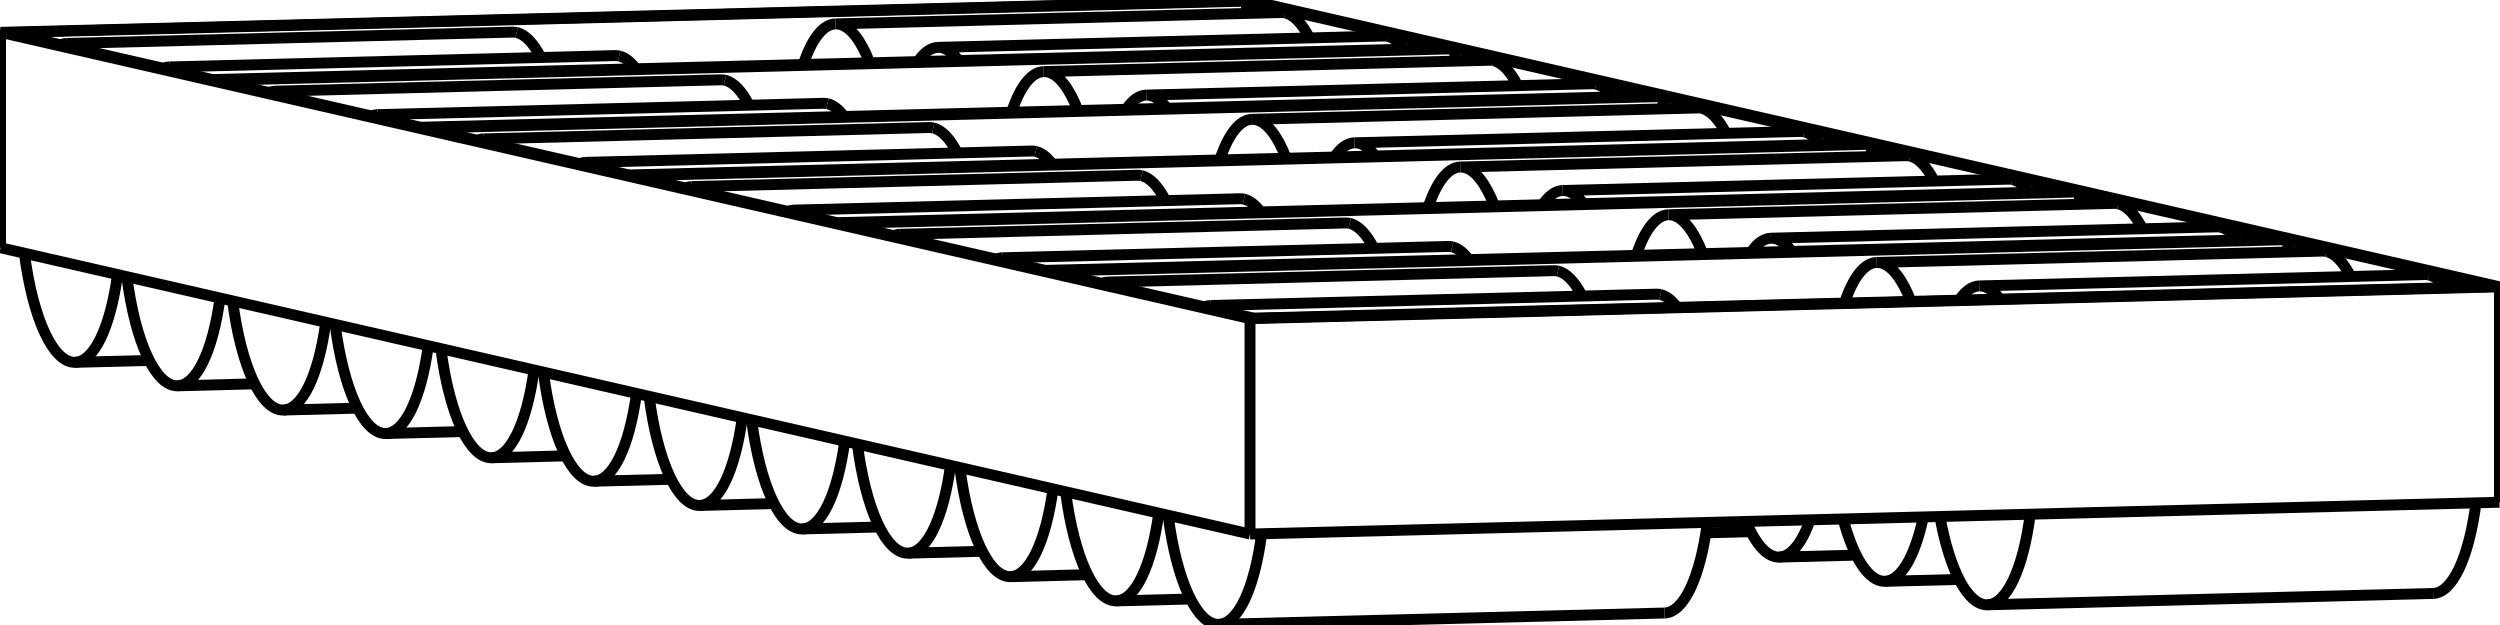
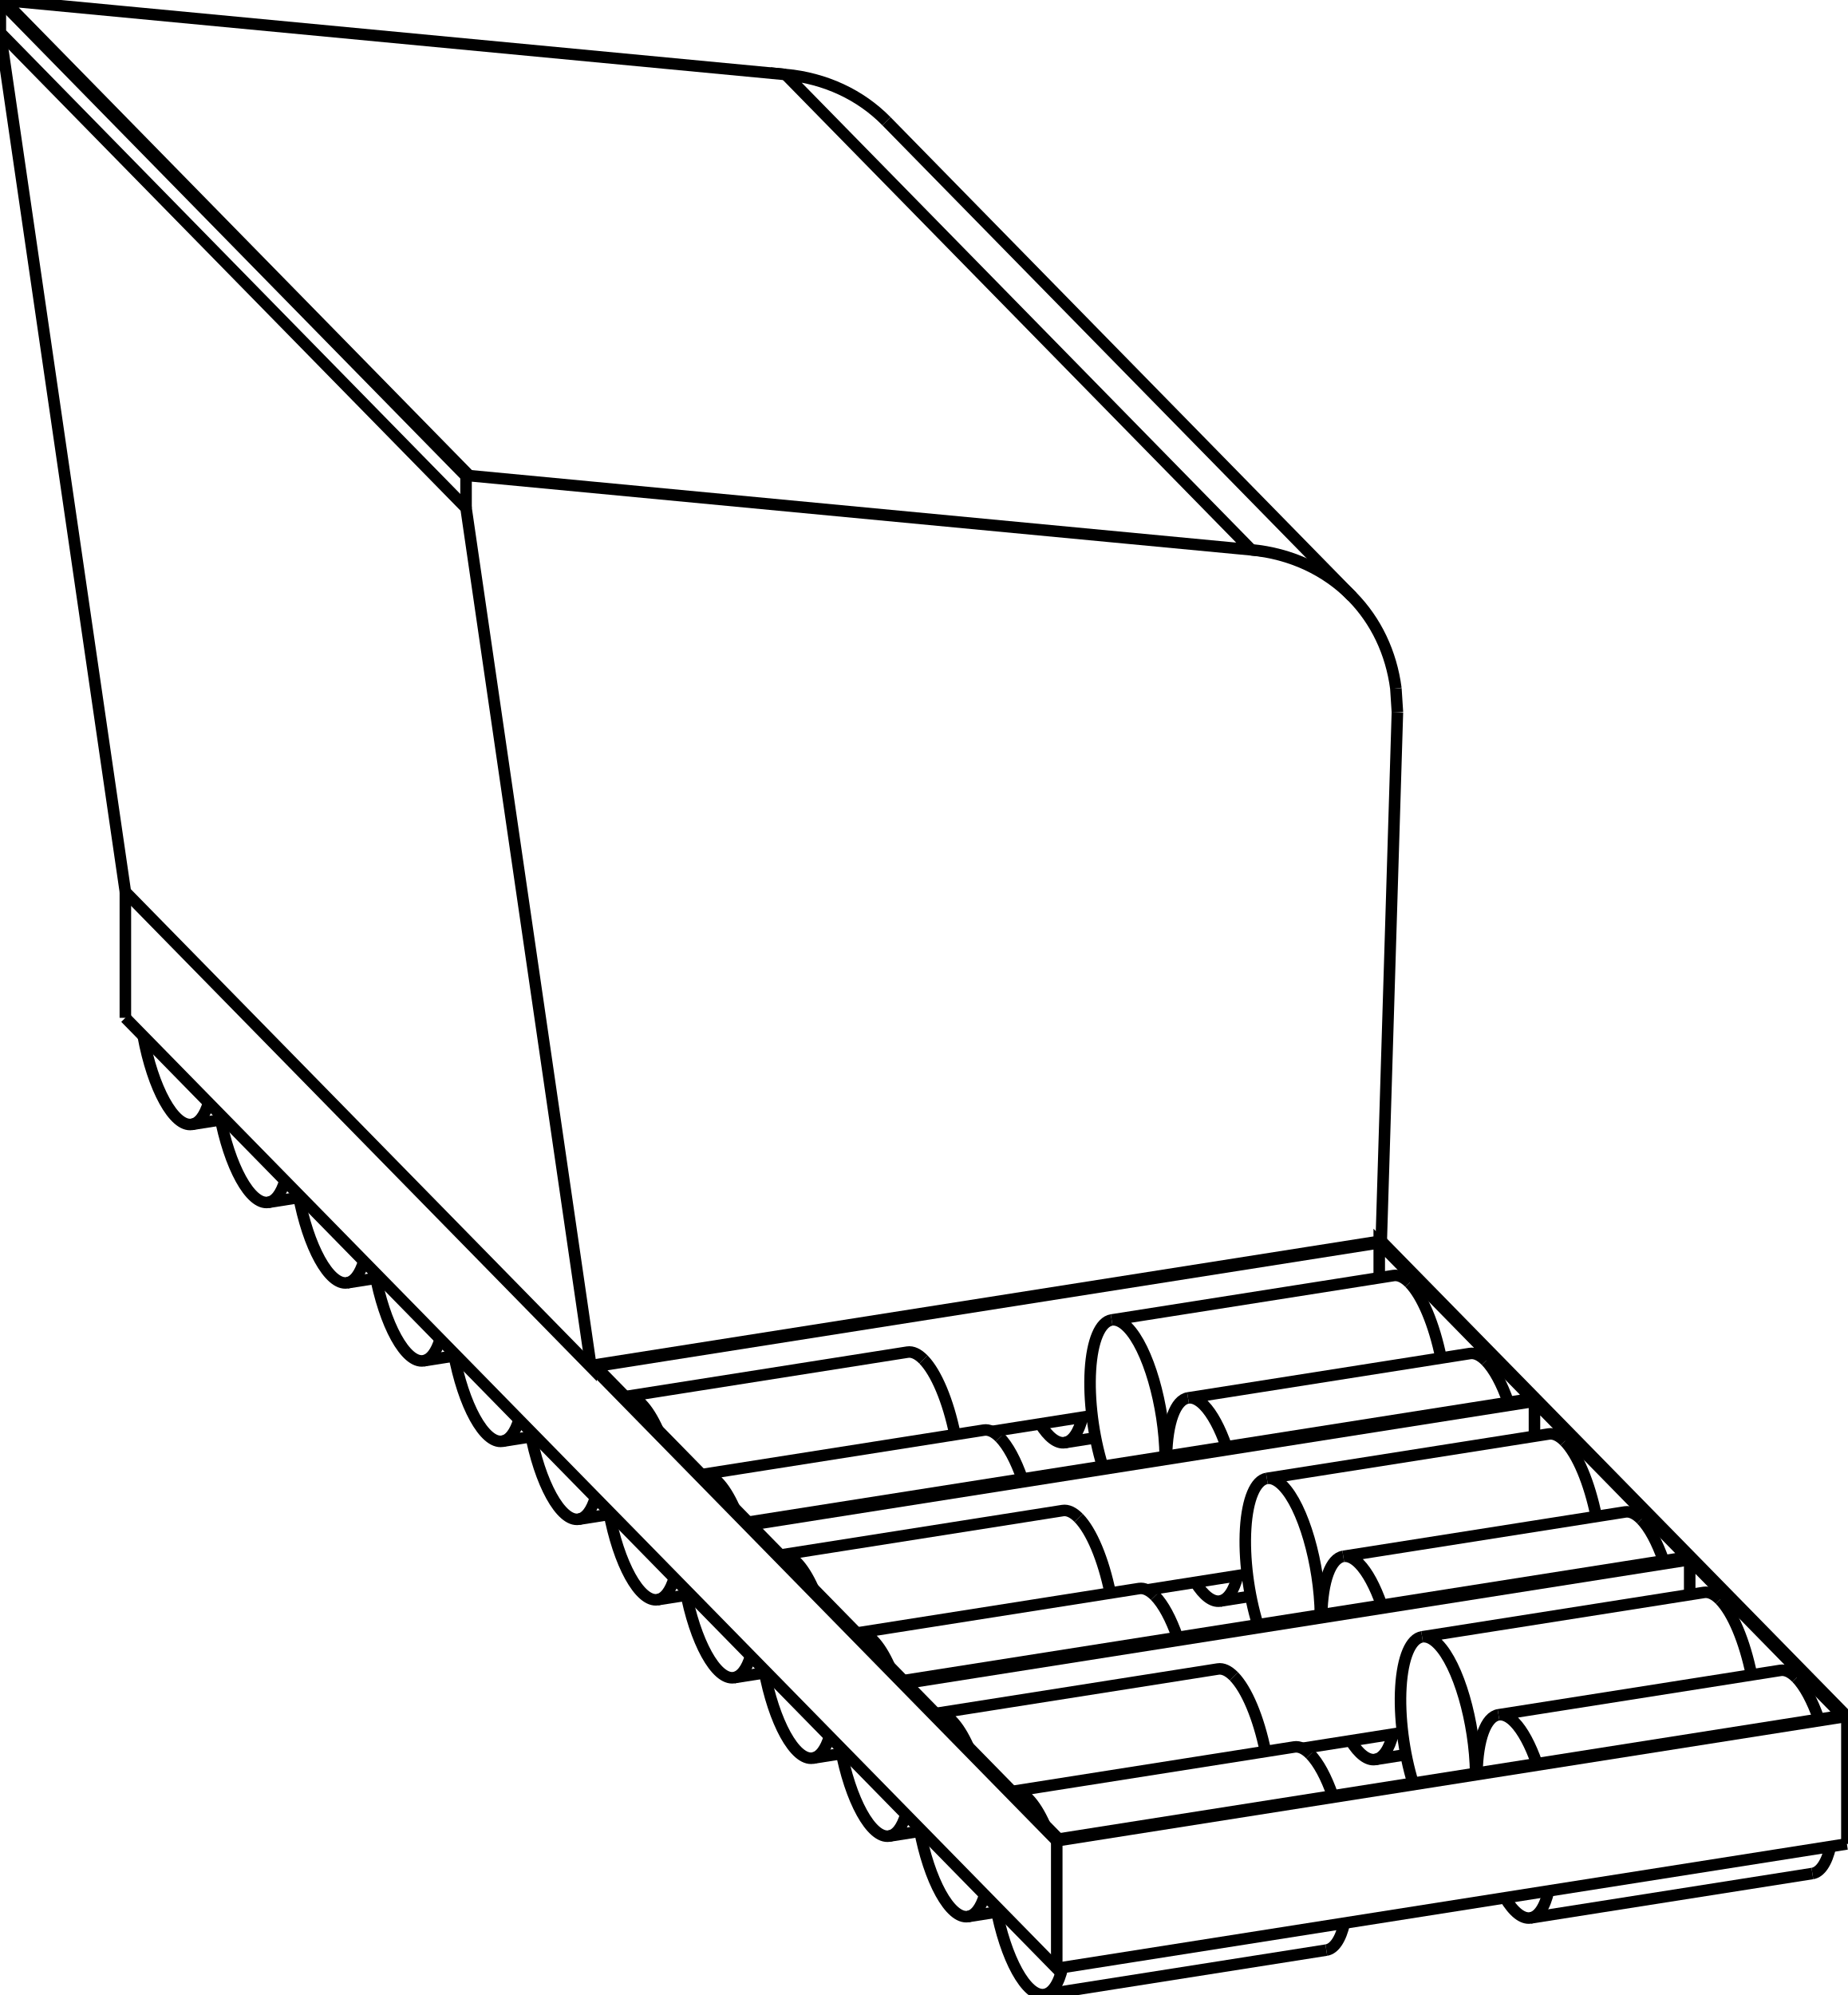
- <svg xmlns="http://www.w3.org/2000/svg" version="1.1" viewBox="-2314.295 -589.596 4628.589 1156.983" fill="none" stroke="black" stroke-width="0.6%" vector-effect="non-scaling-stroke">
-   <path d="M -0.032 -588.596 L 2313.295 -58.574 L 2313.295 340.258" />
-   <path d="M -2313.295 -529.703 L -2313.295 -130.871" />
-   <path d="M -0.032 -588.596 L -2313.295 -529.703 L 0.032 0.319 L 2313.295 -58.574" />
-   <path d="M -2300.645 -529.22 L -1921.416 -442.332 L 372.874 -500.742 L -6.356 -587.63 L -2300.645 -529.22 Z" />
-   <path d="M -1535.861 -353.995 L 758.428 -412.405 L 379.198 -499.293 L 379.198 -476.405" />
-   <path d="M -1915.091 -440.883 L -1535.861 -353.995" />
-   <path d="M 379.198 -499.293 L -1915.091 -440.883" />
-   <path d="M -1150.307 -265.658 L 1143.982 -324.068 L 764.753 -410.956 L 764.753 -388.068" />
-   <path d="M -1529.537 -352.546 L -1150.307 -265.658" />
-   <path d="M 764.753 -410.956 L -1529.537 -352.546" />
-   <path d="M -764.753 -177.321 L 1529.537 -235.731 L 1150.307 -322.619 L 1150.307 -299.732" />
-   <path d="M -1143.982 -264.209 L -764.753 -177.321" />
-   <path d="M 1150.307 -322.619 L -1143.982 -264.209" />
-   <path d="M -379.198 -88.984 L 1915.091 -147.394 L 1535.861 -234.282 L 1535.861 -211.395" />
-   <path d="M -758.428 -175.872 L -379.198 -88.984" />
-   <path d="M 1535.861 -234.282 L -758.428 -175.872" />
-   <path d="M 6.356 -0.647 L 2300.645 -59.057 L 1921.416 -145.945 L 1921.416 -123.058" />
-   <path d="M -372.874 -87.535 L 6.356 -0.647" />
-   <path d="M 1921.416 -145.945 L -372.874 -87.535" />
-   <path d="M 0.032 399.151 L -2313.295 -130.871" />
-   <path d="M 0.032 399.151 L 2313.295 340.258" />
-   <path d="M 0.032 0.319 L 0.032 399.151" />
-   <path d="M -6.356 -587.63 L -6.356 -564.742" />
-   <path d="M -1167.873 -485.91 A 295.275 93.104 88.542 0 0 -1175.388 -486.677 L -2000.693 -465.666 A 295.275 93.104 268.542 0 1 -1993.178 -464.899 A 295.275 93.104 268.542 0 1 -1974.231 -454.433" />
-   <path d="M -1137.018 -462.302 A 295.275 93.104 88.542 0 0 -1167.873 -485.91" />
-   <path d="M -1906.948 -37.77 A 295.275 93.104 268.542 0 1 -1985.663 124.693 A 295.275 93.104 268.542 0 1 -2079.408 -77.284" />
-   <path d="M -2012.126 -463.115 A 295.275 93.104 268.542 0 1 -2000.693 -465.666" />
-   <path d="M -1357.615 -529.383 A 295.275 93.104 88.542 0 0 -1365.13 -530.15 L -2190.434 -509.138 A 295.275 93.104 268.542 0 1 -2182.919 -508.372 A 295.275 93.104 268.542 0 1 -2163.972 -497.906" />
-   <path d="M -1312.894 -483.176 A 295.275 93.104 88.542 0 0 -1357.615 -529.383" />
-   <path d="M -2096.689 -81.243 A 295.275 93.104 268.542 0 1 -2175.405 81.22 A 295.275 93.104 268.542 0 1 -2269.15 -120.757" />
-   <path d="M -2201.867 -506.588 A 295.275 93.104 268.542 0 1 -2190.434 -509.138" />
-   <path d="M 255.148 -522.138 A 295.275 93.104 88.542 0 0 247.633 -522.905 L -577.672 -501.894 A 295.275 93.104 268.542 0 1 -570.157 -501.127 A 295.275 93.104 268.542 0 1 -539.301 -477.519" />
-   <path d="M 286.004 -498.53 A 295.275 93.104 88.542 0 0 255.148 -522.138" />
-   <path d="M -614.753 -475.598 A 295.275 93.104 268.542 0 1 -577.672 -501.894" />
-   <path d="M 65.406 -565.611 A 295.275 93.104 88.542 0 0 57.891 -566.378 L -767.413 -545.367 A 295.275 93.104 268.542 0 1 -759.898 -544.6 A 295.275 93.104 268.542 0 1 -704.044 -473.325" />
-   <path d="M 110.127 -519.404 A 295.275 93.104 88.542 0 0 65.406 -565.611" />
-   <path d="M -827.035 -470.194 A 295.275 93.104 268.542 0 1 -767.413 -545.367" />
-   <path d="M -782.319 -397.573 A 295.275 93.104 88.542 0 0 -789.834 -398.34 L -1615.139 -377.329 A 295.275 93.104 268.542 0 1 -1607.624 -376.562 A 295.275 93.104 268.542 0 1 -1588.676 -366.096" />
-   <path d="M -751.463 -373.965 A 295.275 93.104 88.542 0 0 -782.319 -397.573" />
-   <path d="M -1521.394 50.567 A 295.275 93.104 268.542 0 1 -1600.109 213.03 A 295.275 93.104 268.542 0 1 -1693.854 11.053" />
-   <path d="M -1626.571 -374.778 A 295.275 93.104 268.542 0 1 -1615.139 -377.329" />
-   <path d="M -972.06 -441.046 A 295.275 93.104 88.542 0 0 -979.575 -441.813 L -1804.88 -420.801 A 295.275 93.104 268.542 0 1 -1797.365 -420.035 A 295.275 93.104 268.542 0 1 -1778.418 -409.569" />
-   <path d="M -927.34 -394.839 A 295.275 93.104 88.542 0 0 -972.06 -441.046" />
-   <path d="M -1711.135 7.094 A 295.275 93.104 268.542 0 1 -1789.85 169.557 A 295.275 93.104 268.542 0 1 -1883.595 -32.42" />
-   <path d="M -1816.312 -418.251 A 295.275 93.104 268.542 0 1 -1804.88 -420.801" />
-   <path d="M 640.702 -433.801 A 295.275 93.104 88.542 0 0 633.187 -434.568 L -192.118 -413.557 A 295.275 93.104 268.542 0 1 -184.603 -412.79 A 295.275 93.104 268.542 0 1 -153.747 -389.182" />
-   <path d="M 671.558 -410.193 A 295.275 93.104 88.542 0 0 640.702 -433.801" />
-   <path d="M -229.198 -387.261 A 295.275 93.104 268.542 0 1 -192.118 -413.557" />
-   <path d="M 450.961 -477.274 A 295.275 93.104 88.542 0 0 443.446 -478.041 L -381.859 -457.03 A 295.275 93.104 268.542 0 1 -374.344 -456.263 A 295.275 93.104 268.542 0 1 -318.49 -384.988" />
-   <path d="M 495.681 -431.067 A 295.275 93.104 88.542 0 0 450.961 -477.274" />
-   <path d="M -441.48 -381.857 A 295.275 93.104 268.542 0 1 -381.859 -457.03" />
-   <path d="M -396.765 -309.236 A 295.275 93.104 88.542 0 0 -404.28 -310.003 L -1229.584 -288.992 A 295.275 93.104 268.542 0 1 -1222.069 -288.225 A 295.275 93.104 268.542 0 1 -1203.122 -277.759" />
-   <path d="M -365.909 -285.628 A 295.275 93.104 88.542 0 0 -396.765 -309.236" />
-   <path d="M -1135.839 138.904 A 295.275 93.104 268.542 0 1 -1214.555 301.367 A 295.275 93.104 268.542 0 1 -1308.3 99.39" />
-   <path d="M -1241.017 -286.441 A 295.275 93.104 268.542 0 1 -1229.584 -288.992" />
-   <path d="M -586.506 -352.709 A 295.275 93.104 88.542 0 0 -594.021 -353.476 L -1419.326 -332.464 A 295.275 93.104 268.542 0 1 -1411.811 -331.698 A 295.275 93.104 268.542 0 1 -1392.863 -321.232" />
-   <path d="M -541.786 -306.502 A 295.275 93.104 88.542 0 0 -586.506 -352.709" />
-   <path d="M -1325.581 95.431 A 295.275 93.104 268.542 0 1 -1404.296 257.894 A 295.275 93.104 268.542 0 1 -1498.041 55.917" />
-   <path d="M -1430.758 -329.914 A 295.275 93.104 268.542 0 1 -1419.326 -332.464" />
-   <path d="M 1026.256 -345.464 A 295.275 93.104 88.542 0 0 1018.741 -346.231 L 193.437 -325.22 A 295.275 93.104 268.542 0 1 200.952 -324.453 A 295.275 93.104 268.542 0 1 231.807 -300.845" />
-   <path d="M 1057.112 -321.856 A 295.275 93.104 88.542 0 0 1026.256 -345.464" />
-   <path d="M 156.356 -298.924 A 295.275 93.104 268.542 0 1 193.437 -325.22" />
-   <path d="M 836.515 -388.937 A 295.275 93.104 88.542 0 0 829 -389.704 L 3.695 -368.693 A 295.275 93.104 268.542 0 1 11.21 -367.926 A 295.275 93.104 268.542 0 1 67.065 -296.651" />
-   <path d="M 881.235 -342.731 A 295.275 93.104 88.542 0 0 836.515 -388.937" />
-   <path d="M -55.926 -293.52 A 295.275 93.104 268.542 0 1 3.695 -368.693" />
-   <path d="M -11.21 -220.899 A 295.275 93.104 88.542 0 0 -18.725 -221.666 L -844.03 -200.655 A 295.275 93.104 268.542 0 1 -836.515 -199.888 A 295.275 93.104 268.542 0 1 -817.568 -189.422" />
-   <path d="M 19.646 -197.291 A 295.275 93.104 88.542 0 0 -11.21 -220.899" />
-   <path d="M -750.285 227.241 A 295.275 93.104 268.542 0 1 -829 389.704 A 295.275 93.104 268.542 0 1 -922.745 187.727" />
-   <path d="M -855.462 -198.104 A 295.275 93.104 268.542 0 1 -844.03 -200.655" />
-   <path d="M -200.952 -264.372 A 295.275 93.104 88.542 0 0 -208.467 -265.139 L -1033.771 -244.127 A 295.275 93.104 268.542 0 1 -1026.256 -243.361 A 295.275 93.104 268.542 0 1 -1007.309 -232.895" />
-   <path d="M -156.231 -218.165 A 295.275 93.104 88.542 0 0 -200.952 -264.372" />
-   <path d="M -940.026 183.768 A 295.275 93.104 268.542 0 1 -1018.741 346.231 A 295.275 93.104 268.542 0 1 -1112.487 144.254" />
-   <path d="M -1045.204 -241.577 A 295.275 93.104 268.542 0 1 -1033.771 -244.127" />
-   <path d="M 1411.811 -257.127 A 295.275 93.104 88.542 0 0 1404.296 -257.894 L 578.991 -236.883 A 295.275 93.104 268.542 0 1 586.506 -236.116 A 295.275 93.104 268.542 0 1 617.362 -212.508" />
-   <path d="M 1442.667 -233.519 A 295.275 93.104 88.542 0 0 1411.811 -257.127" />
-   <path d="M 541.91 -210.587 A 295.275 93.104 268.542 0 1 578.991 -236.883" />
-   <path d="M 1222.069 -300.6 A 295.275 93.104 88.542 0 0 1214.555 -301.367 L 389.25 -280.356 A 295.275 93.104 268.542 0 1 396.765 -279.589 A 295.275 93.104 268.542 0 1 452.619 -208.314" />
-   <path d="M 1266.79 -254.394 A 295.275 93.104 88.542 0 0 1222.069 -300.6" />
-   <path d="M 329.628 -205.183 A 295.275 93.104 268.542 0 1 389.25 -280.356" />
-   <path d="M 374.344 -132.562 A 295.275 93.104 88.542 0 0 366.829 -133.329 L -458.476 -112.318 A 295.275 93.104 268.542 0 1 -450.961 -111.551 A 295.275 93.104 268.542 0 1 -432.013 -101.085" />
-   <path d="M 405.2 -108.954 A 295.275 93.104 88.542 0 0 374.344 -132.562" />
-   <path d="M -364.731 315.578 A 295.275 93.104 268.542 0 1 -443.446 478.041 A 295.275 93.104 268.542 0 1 -537.191 276.064" />
-   <path d="M -469.908 -109.767 A 295.275 93.104 268.542 0 1 -458.476 -112.318" />
-   <path d="M 184.603 -176.035 A 295.275 93.104 88.542 0 0 177.088 -176.802 L -648.217 -155.79 A 295.275 93.104 268.542 0 1 -640.702 -155.024 A 295.275 93.104 268.542 0 1 -621.755 -144.558" />
-   <path d="M 229.323 -129.828 A 295.275 93.104 88.542 0 0 184.603 -176.035" />
-   <path d="M -554.472 272.105 A 295.275 93.104 268.542 0 1 -633.187 434.568 A 295.275 93.104 268.542 0 1 -726.932 232.591" />
-   <path d="M -659.649 -153.24 A 295.275 93.104 268.542 0 1 -648.217 -155.79" />
-   <path d="M 1797.365 -168.79 A 295.275 93.104 88.542 0 0 1789.85 -169.557 L 964.545 -148.546 A 295.275 93.104 268.542 0 1 972.06 -147.779 A 295.275 93.104 268.542 0 1 1002.916 -124.171" />
-   <path d="M 1828.221 -145.182 A 295.275 93.104 88.542 0 0 1797.365 -168.79" />
-   <path d="M 1037.113 372.748 A 295.275 93.104 268.542 0 1 979.575 441.813 A 295.275 93.104 268.542 0 1 918.598 375.765" />
-   <path d="M 927.465 -122.25 A 295.275 93.104 268.542 0 1 964.545 -148.546" />
-   <path d="M 1607.624 -212.263 A 295.275 93.104 88.542 0 0 1600.109 -213.03 L 774.804 -192.019 A 295.275 93.104 268.542 0 1 782.319 -191.252 A 295.275 93.104 268.542 0 1 838.173 -119.977" />
-   <path d="M 1652.344 -166.057 A 295.275 93.104 88.542 0 0 1607.624 -212.263" />
-   <path d="M 715.183 -116.846 A 295.275 93.104 268.542 0 1 774.804 -192.019" />
-   <path d="M 1993.178 -123.926 A 295.275 93.104 88.542 0 0 1985.663 -124.693 L 1160.358 -103.682 A 295.275 93.104 268.542 0 1 1167.873 -102.915 A 295.275 93.104 268.542 0 1 1223.728 -31.64" />
-   <path d="M 2037.898 -77.72 A 295.275 93.104 88.542 0 0 1993.178 -123.926" />
-   <path d="M 1246.693 367.412 A 295.275 93.104 268.542 0 1 1175.388 486.677 A 295.275 93.104 268.542 0 1 1098.107 371.195" />
-   <path d="M 1100.737 -28.509 A 295.275 93.104 268.542 0 1 1160.358 -103.682" />
-   <path d="M 759.898 -44.225 A 295.275 93.104 88.542 0 0 752.383 -44.992 L -72.921 -23.981 A 295.275 93.104 268.542 0 1 -65.406 -23.214 A 295.275 93.104 268.542 0 1 -46.459 -12.748" />
-   <path d="M 767.413 545.367 A 295.275 93.104 88.542 0 0 846.829 377.592" />
-   <path d="M 790.754 -20.617 A 295.275 93.104 88.542 0 0 759.898 -44.225" />
-   <path d="M 21.524 398.604 A 295.275 93.104 268.542 0 1 -57.891 566.378 A 295.275 93.104 268.542 0 1 -151.637 364.401" />
-   <path d="M -84.354 -21.43 A 295.275 93.104 268.542 0 1 -72.921 -23.981" />
-   <path d="M 570.157 -87.698 A 295.275 93.104 88.542 0 0 562.642 -88.465 L -262.663 -67.453 A 295.275 93.104 268.542 0 1 -255.148 -66.687 A 295.275 93.104 268.542 0 1 -236.2 -56.221" />
-   <path d="M 614.877 -41.491 A 295.275 93.104 88.542 0 0 570.157 -87.698" />
-   <path d="M -168.918 360.442 A 295.275 93.104 268.542 0 1 -247.633 522.905 A 295.275 93.104 268.542 0 1 -341.378 320.928" />
-   <path d="M -274.095 -64.903 A 295.275 93.104 268.542 0 1 -262.663 -67.453" />
-   <path d="M 2182.919 -80.453 A 295.275 93.104 88.542 0 0 2175.405 -81.22 L 1350.1 -60.209 A 295.275 93.104 268.542 0 1 1357.615 -59.442 A 295.275 93.104 268.542 0 1 1388.47 -35.834" />
-   <path d="M 2190.434 509.138 A 295.275 93.104 88.542 0 0 2269.85 341.364" />
-   <path d="M 2213.775 -56.845 A 295.275 93.104 88.542 0 0 2182.919 -80.453" />
-   <path d="M 1444.545 362.375 A 295.275 93.104 268.542 0 1 1365.13 530.15 A 295.275 93.104 268.542 0 1 1277.279 366.634" />
-   <path d="M 1313.019 -33.913 A 295.275 93.104 268.542 0 1 1350.1 -60.209" />
-   <path d="M -1842.861 121.058 L -1985.663 124.693" />
-   <path d="M -2037.898 77.72 L -2175.405 81.22" />
-   <path d="M -1457.306 209.395 L -1600.109 213.03" />
-   <path d="M -1652.344 166.057 L -1789.85 169.557" />
-   <path d="M -1071.752 297.732 L -1214.555 301.367" />
-   <path d="M -1266.79 254.394 L -1404.296 257.894" />
-   <path d="M -686.197 386.069 L -829 389.704" />
-   <path d="M -881.235 342.731 L -1018.741 346.231" />
-   <path d="M -300.643 474.406 L -443.446 478.041" />
-   <path d="M -495.681 431.067 L -633.187 434.568" />
-   <path d="M 1122.378 438.177 L 979.575 441.813" />
-   <path d="M 927.34 394.839 L 844.066 396.959" />
-   <path d="M 1312.894 483.176 L 1175.388 486.677" />
-   <path d="M 767.413 545.367 L -57.891 566.378" />
-   <path d="M -110.127 519.404 L -247.633 522.905" />
-   <path d="M 2190.434 509.138 L 1365.13 530.15" />
+ <svg xmlns="http://www.w3.org/2000/svg" version="1.1" viewBox="-2676.14 -2732.551 5305.744 5729.602" fill="none" stroke="black" stroke-width="0.6%" vector-effect="non-scaling-stroke">
+   <path d="M -1857.703 658.39 A 295.275 98.921 261.046 0 1 -1905.614 720.558 A 295.275 98.921 261.046 0 1 -2045.434 466.804" />
+   <path d="M -2077.123 434.465 A 295.275 98.921 261.046 0 1 -2125.034 496.632 A 295.275 98.921 261.046 0 1 -2264.854 242.878" />
+   <path d="M -2316.064 190.617 L 359.105 2920.721 L 2628.604 2563.154" />
+   <path d="M 460.517 1333.259 L 172.711 1378.603" />
+   <path d="M 906.378 1788.276 L 618.572 1833.621" />
+   <path d="M 1352.24 2243.293 L 1064.434 2288.638" />
+   <path d="M -2316.064 -171.236 L -2316.064 190.617" />
+   <path d="M -2675.14 -2638.476 L -2316.064 -171.236 L -978.479 1193.816 L -978.479 1189.235" />
+   <path d="M -2675.14 -2730.084 L -2675.14 -2638.476 L -1337.556 -1273.424 L -978.479 1193.816" />
+   <path d="M -2665.833 -2731.551 L -2675.14 -2730.084 L -1337.556 -1365.032 L -1337.556 -1273.424" />
+   <path d="M -419.59 -2518.535 L -2665.833 -2731.551 L -1328.249 -1366.499 L -1337.556 -1365.032" />
+   <path d="M -129.914 -2384.202 A 600 511.578 315.582 0 0 -419.59 -2518.535 L 917.995 -1153.483 L -1328.249 -1366.499" />
+   <path d="M 359.105 2554.287 L 359.105 2920.721" />
+   <path d="M 359.105 2554.287 L -978.479 1189.235" />
+   <path d="M 2628.604 2196.72 L 2628.604 2563.154" />
+   <path d="M 359.105 2554.287 L 2628.604 2196.72" />
+   <path d="M 1291.019 831.668 L 2628.604 2196.72" />
+   <path d="M -526.968 1639.054 L 1723.917 1284.42 L 1285.369 836.866 L 1285.369 937.27" />
+   <path d="M -965.515 1191.501 L -526.968 1639.054" />
+   <path d="M 1285.369 836.866 L -965.515 1191.501" />
+   <path d="M -81.106 2094.071 L 2169.778 1739.437 L 1731.231 1291.884 L 1731.231 1392.287" />
+   <path d="M -519.654 1646.518 L -81.106 2094.071" />
+   <path d="M 1731.231 1291.884 L -519.654 1646.518" />
+   <path d="M 364.755 2549.089 L 2615.639 2194.454 L 2177.092 1746.901 L 2177.092 1847.304" />
+   <path d="M -73.792 2101.536 L 364.755 2549.089" />
+   <path d="M 2177.092 1746.901 L -73.792 2101.536" />
+   <path d="M 1291.019 831.668 L -978.479 1189.235" />
+   <path d="M 1333.153 -755.4 A 600 511.578 315.582 0 0 1207.67 -1019.15 A 600 511.578 315.582 0 0 917.995 -1153.483" />
+   <path d="M 1337.556 -687.204 L 1333.153 -755.4" />
+   <path d="M 1291.155 831.806 L 1337.556 -687.204" />
+   <path d="M -1411.841 1113.408 A 295.275 98.921 261.046 0 1 -1459.752 1175.575 A 295.275 98.921 261.046 0 1 -1599.573 921.821" />
+   <path d="M -1631.261 889.482 A 295.275 98.921 261.046 0 1 -1679.172 951.65 A 295.275 98.921 261.046 0 1 -1818.993 697.895" />
+   <path d="M -965.98 1568.425 A 295.275 98.921 261.046 0 1 -1013.891 1630.593 A 295.275 98.921 261.046 0 1 -1153.711 1376.839" />
+   <path d="M -1185.4 1344.499 A 295.275 98.921 261.046 0 1 -1233.311 1406.667 A 295.275 98.921 261.046 0 1 -1373.131 1152.913" />
+   <path d="M 433.061 1337.584 A 295.275 98.921 261.046 0 1 382.208 1410.633 A 295.275 98.921 261.046 0 1 311.358 1356.759" />
+   <path d="M 195.707 1395.867 A 295.275 98.921 81.046 0 0 149.752 1374.686 L -659.939 1502.256 A 295.275 98.921 261.046 0 1 -613.984 1523.436 A 295.275 98.921 261.046 0 1 -567.111 1598.087" />
+   <path d="M 260.135 1515.043 A 295.275 98.921 81.046 0 0 195.707 1395.867" />
+   <path d="M -520.119 2023.442 A 295.275 98.921 261.046 0 1 -568.03 2085.61 A 295.275 98.921 261.046 0 1 -707.85 1831.856" />
+   <path d="M -660.858 1502.414 A 295.275 98.921 261.046 0 1 -659.939 1502.256" />
+   <path d="M -23.713 1171.941 A 295.275 98.921 81.046 0 0 -69.668 1150.761 L -879.359 1278.33 A 295.275 98.921 261.046 0 1 -833.404 1299.51 A 295.275 98.921 261.046 0 1 -786.531 1374.161" />
+   <path d="M 66.89 1387.742 A 295.275 98.921 81.046 0 0 -23.713 1171.941" />
+   <path d="M -739.539 1799.517 A 295.275 98.921 261.046 0 1 -787.45 1861.684 A 295.275 98.921 261.046 0 1 -927.27 1607.93" />
+   <path d="M -880.278 1278.488 A 295.275 98.921 261.046 0 1 -879.359 1278.33" />
+   <path d="M 1591.806 1175.906 A 295.275 98.921 81.046 0 0 1545.851 1154.726 L 736.16 1282.296 A 295.275 98.921 261.046 0 1 782.115 1303.476 A 295.275 98.921 261.046 0 1 846.544 1422.653" />
+   <path d="M 1656.235 1295.083 A 295.275 98.921 81.046 0 0 1591.806 1175.906" />
+   <path d="M 878.922 1792.602 A 295.275 98.921 261.046 0 1 828.07 1865.65 A 295.275 98.921 261.046 0 1 757.22 1811.776" />
+   <path d="M 674.28 1449.793 A 295.275 98.921 261.046 0 1 736.16 1282.296" />
+   <path d="M 1372.386 951.98 A 295.275 98.921 81.046 0 0 1326.431 930.8 L 516.74 1058.37 A 295.275 98.921 261.046 0 1 562.695 1079.55 A 295.275 98.921 261.046 0 1 670.606 1450.372" />
+   <path d="M 1462.989 1167.781 A 295.275 98.921 81.046 0 0 1372.386 951.98" />
+   <path d="M 490.859 1478.692 A 295.275 98.921 261.046 0 1 516.74 1058.37" />
+   <path d="M 641.568 1850.884 A 295.275 98.921 81.046 0 0 595.613 1829.704 L -214.078 1957.273 A 295.275 98.921 261.046 0 1 -168.123 1978.454 A 295.275 98.921 261.046 0 1 -121.249 2053.104" />
+   <path d="M 705.997 1970.061 A 295.275 98.921 81.046 0 0 641.568 1850.884" />
+   <path d="M -74.257 2478.46 A 295.275 98.921 261.046 0 1 -122.168 2540.627 A 295.275 98.921 261.046 0 1 -261.989 2286.873" />
+   <path d="M -214.997 1957.431 A 295.275 98.921 261.046 0 1 -214.078 1957.273" />
+   <path d="M 422.148 1626.958 A 295.275 98.921 81.046 0 0 376.193 1605.778 L -433.498 1733.348 A 295.275 98.921 261.046 0 1 -387.543 1754.528 A 295.275 98.921 261.046 0 1 -340.669 1829.178" />
+   <path d="M 512.752 1842.759 A 295.275 98.921 81.046 0 0 422.148 1626.958" />
+   <path d="M -293.677 2254.534 A 295.275 98.921 261.046 0 1 -341.588 2316.702 A 295.275 98.921 261.046 0 1 -481.409 2062.947" />
+   <path d="M -434.417 1733.506 A 295.275 98.921 261.046 0 1 -433.498 1733.348" />
+   <path d="M 2037.667 1630.924 A 295.275 98.921 81.046 0 0 1991.713 1609.744 L 1182.022 1737.313 A 295.275 98.921 261.046 0 1 1227.976 1758.493 A 295.275 98.921 261.046 0 1 1292.405 1877.67" />
+   <path d="M 2102.096 1750.1 A 295.275 98.921 81.046 0 0 2037.667 1630.924" />
+   <path d="M 1324.784 2247.619 A 295.275 98.921 261.046 0 1 1273.931 2320.667 A 295.275 98.921 261.046 0 1 1203.081 2266.794" />
+   <path d="M 1120.142 1904.811 A 295.275 98.921 261.046 0 1 1182.022 1737.313" />
+   <path d="M 1818.247 1406.998 A 295.275 98.921 81.046 0 0 1772.293 1385.818 L 962.602 1513.387 A 295.275 98.921 261.046 0 1 1008.556 1534.567 A 295.275 98.921 261.046 0 1 1116.467 1905.39" />
+   <path d="M 1908.851 1622.799 A 295.275 98.921 81.046 0 0 1818.247 1406.998" />
+   <path d="M 936.72 1933.709 A 295.275 98.921 261.046 0 1 962.602 1513.387" />
+   <path d="M 1087.429 2305.901 A 295.275 98.921 81.046 0 0 1041.475 2284.721 L 231.784 2412.291 A 295.275 98.921 261.046 0 1 277.738 2433.471 A 295.275 98.921 261.046 0 1 324.612 2508.122" />
+   <path d="M 1133.384 2868.075 A 295.275 98.921 81.046 0 0 1185.303 2790.551" />
+   <path d="M 1151.858 2425.078 A 295.275 98.921 81.046 0 0 1087.429 2305.901" />
+   <path d="M 375.612 2918.12 A 295.275 98.921 261.046 0 1 323.693 2995.645 A 295.275 98.921 261.046 0 1 183.873 2741.891" />
+   <path d="M 230.865 2412.449 A 295.275 98.921 261.046 0 1 231.784 2412.291" />
+   <path d="M 868.009 2081.975 A 295.275 98.921 81.046 0 0 822.055 2060.795 L 12.364 2188.365 A 295.275 98.921 261.046 0 1 58.318 2209.545 A 295.275 98.921 261.046 0 1 105.192 2284.196" />
+   <path d="M 958.613 2297.776 A 295.275 98.921 81.046 0 0 868.009 2081.975" />
+   <path d="M 152.184 2709.551 A 295.275 98.921 261.046 0 1 104.273 2771.719 A 295.275 98.921 261.046 0 1 -35.547 2517.965" />
+   <path d="M 11.445 2188.523 A 295.275 98.921 261.046 0 1 12.364 2188.365" />
+   <path d="M 2483.529 2085.941 A 295.275 98.921 81.046 0 0 2437.574 2064.761 L 1627.883 2192.331 A 295.275 98.921 261.046 0 1 1673.838 2213.511 A 295.275 98.921 261.046 0 1 1738.266 2332.687" />
+   <path d="M 2529.483 2648.115 A 295.275 98.921 81.046 0 0 2581.403 2570.59" />
+   <path d="M 2547.957 2205.118 A 295.275 98.921 81.046 0 0 2483.529 2085.941" />
+   <path d="M 1771.712 2698.16 A 295.275 98.921 261.046 0 1 1719.792 2775.685 A 295.275 98.921 261.046 0 1 1646.552 2717.88" />
+   <path d="M 1566.003 2359.828 A 295.275 98.921 261.046 0 1 1627.883 2192.331" />
+   <path d="M 2264.109 1862.015 A 295.275 98.921 81.046 0 0 2218.154 1840.835 L 1408.463 1968.405 A 295.275 98.921 261.046 0 1 1454.418 1989.585 A 295.275 98.921 261.046 0 1 1562.329 2360.407" />
+   <path d="M 2354.712 2077.816 A 295.275 98.921 81.046 0 0 2264.109 1862.015" />
+   <path d="M 1382.582 2388.727 A 295.275 98.921 261.046 0 1 1408.463 1968.405" />
+   <path d="M -1817.333 706.649 L -1905.614 720.558" />
+   <path d="M -2042.172 483.577 L -2125.034 496.632" />
+   <path d="M 1207.67 -1019.15 L -129.914 -2384.202" />
+   <path d="M -1371.472 1161.666 L -1459.752 1175.575" />
+   <path d="M -1596.311 938.594 L -1679.172 951.65" />
+   <path d="M -925.61 1616.684 L -1013.891 1630.593" />
+   <path d="M -1150.449 1393.612 L -1233.311 1406.667" />
+   <path d="M 470.489 1396.724 L 382.208 1410.633" />
+   <path d="M -479.749 2071.701 L -568.03 2085.61" />
+   <path d="M -704.588 1848.629 L -787.45 1861.684" />
+   <path d="M 916.35 1851.741 L 828.07 1865.65" />
+   <path d="M -33.888 2526.719 L -122.168 2540.627" />
+   <path d="M -258.727 2303.646 L -341.588 2316.702" />
+   <path d="M 1362.212 2306.758 L 1273.931 2320.667" />
+   <path d="M 1133.384 2868.075 L 323.693 2995.645" />
+   <path d="M 187.135 2758.664 L 104.273 2771.719" />
+   <path d="M 2529.483 2648.115 L 1719.792 2775.685" />
</svg>
